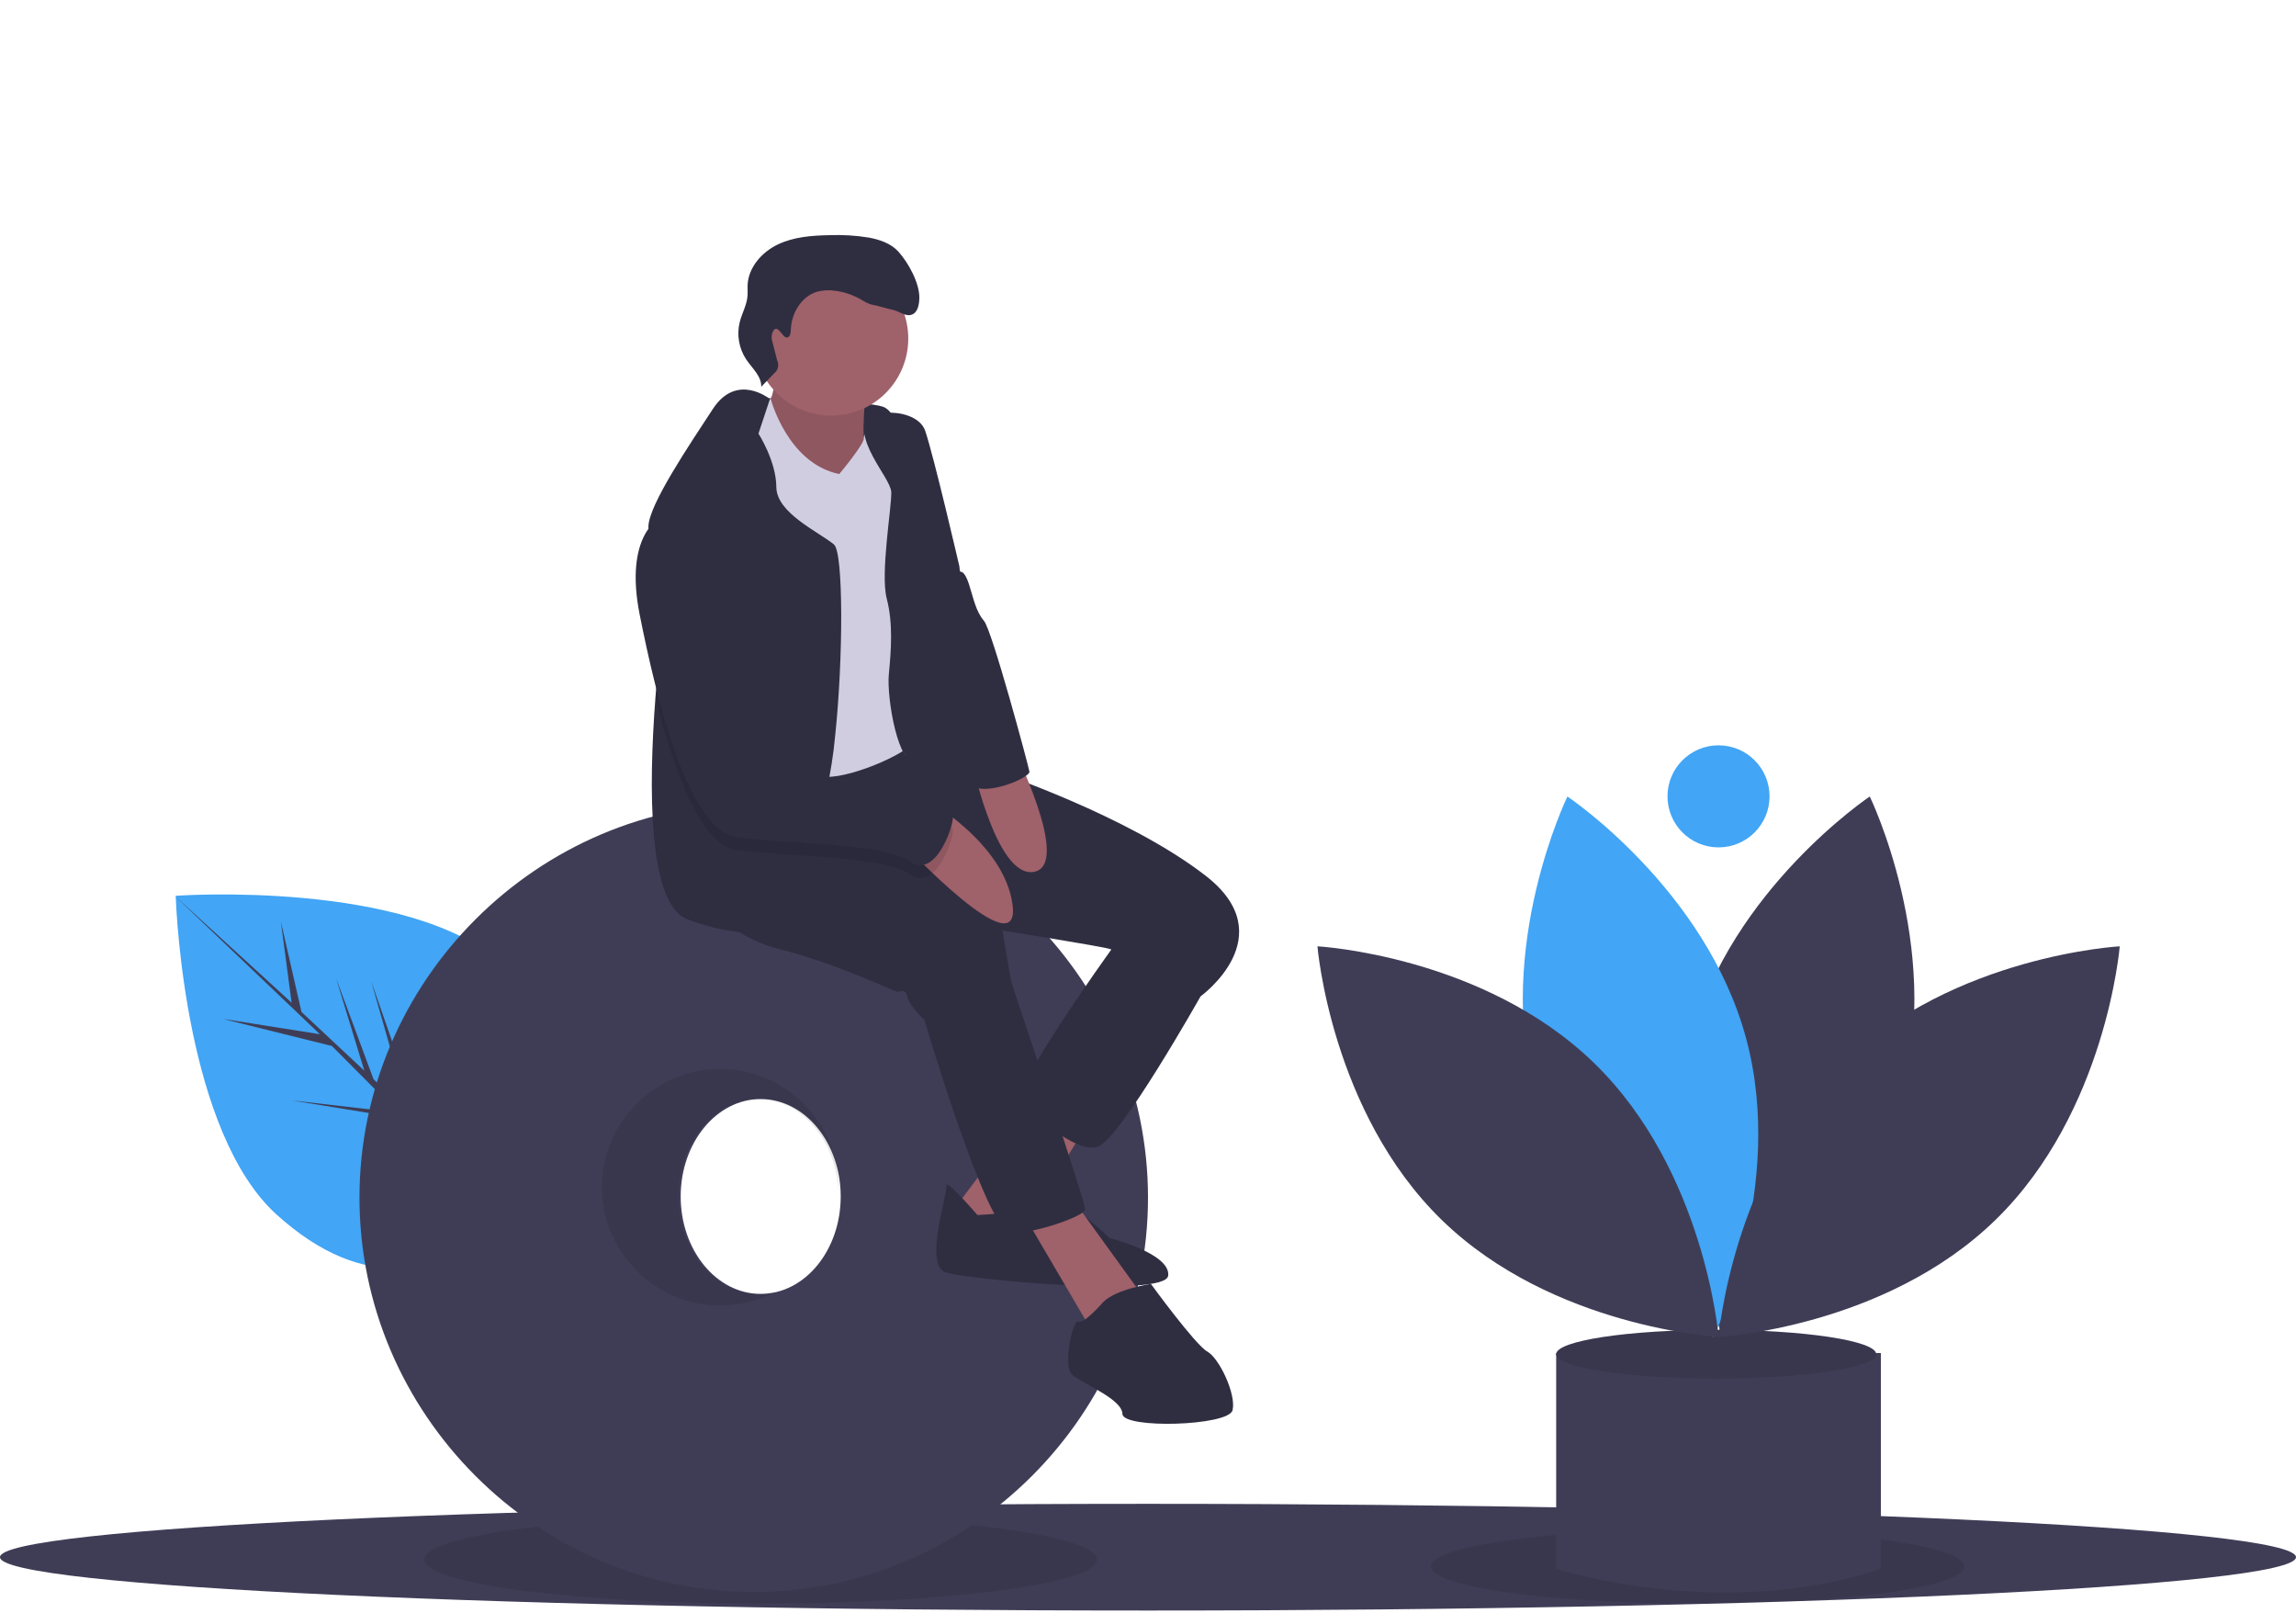
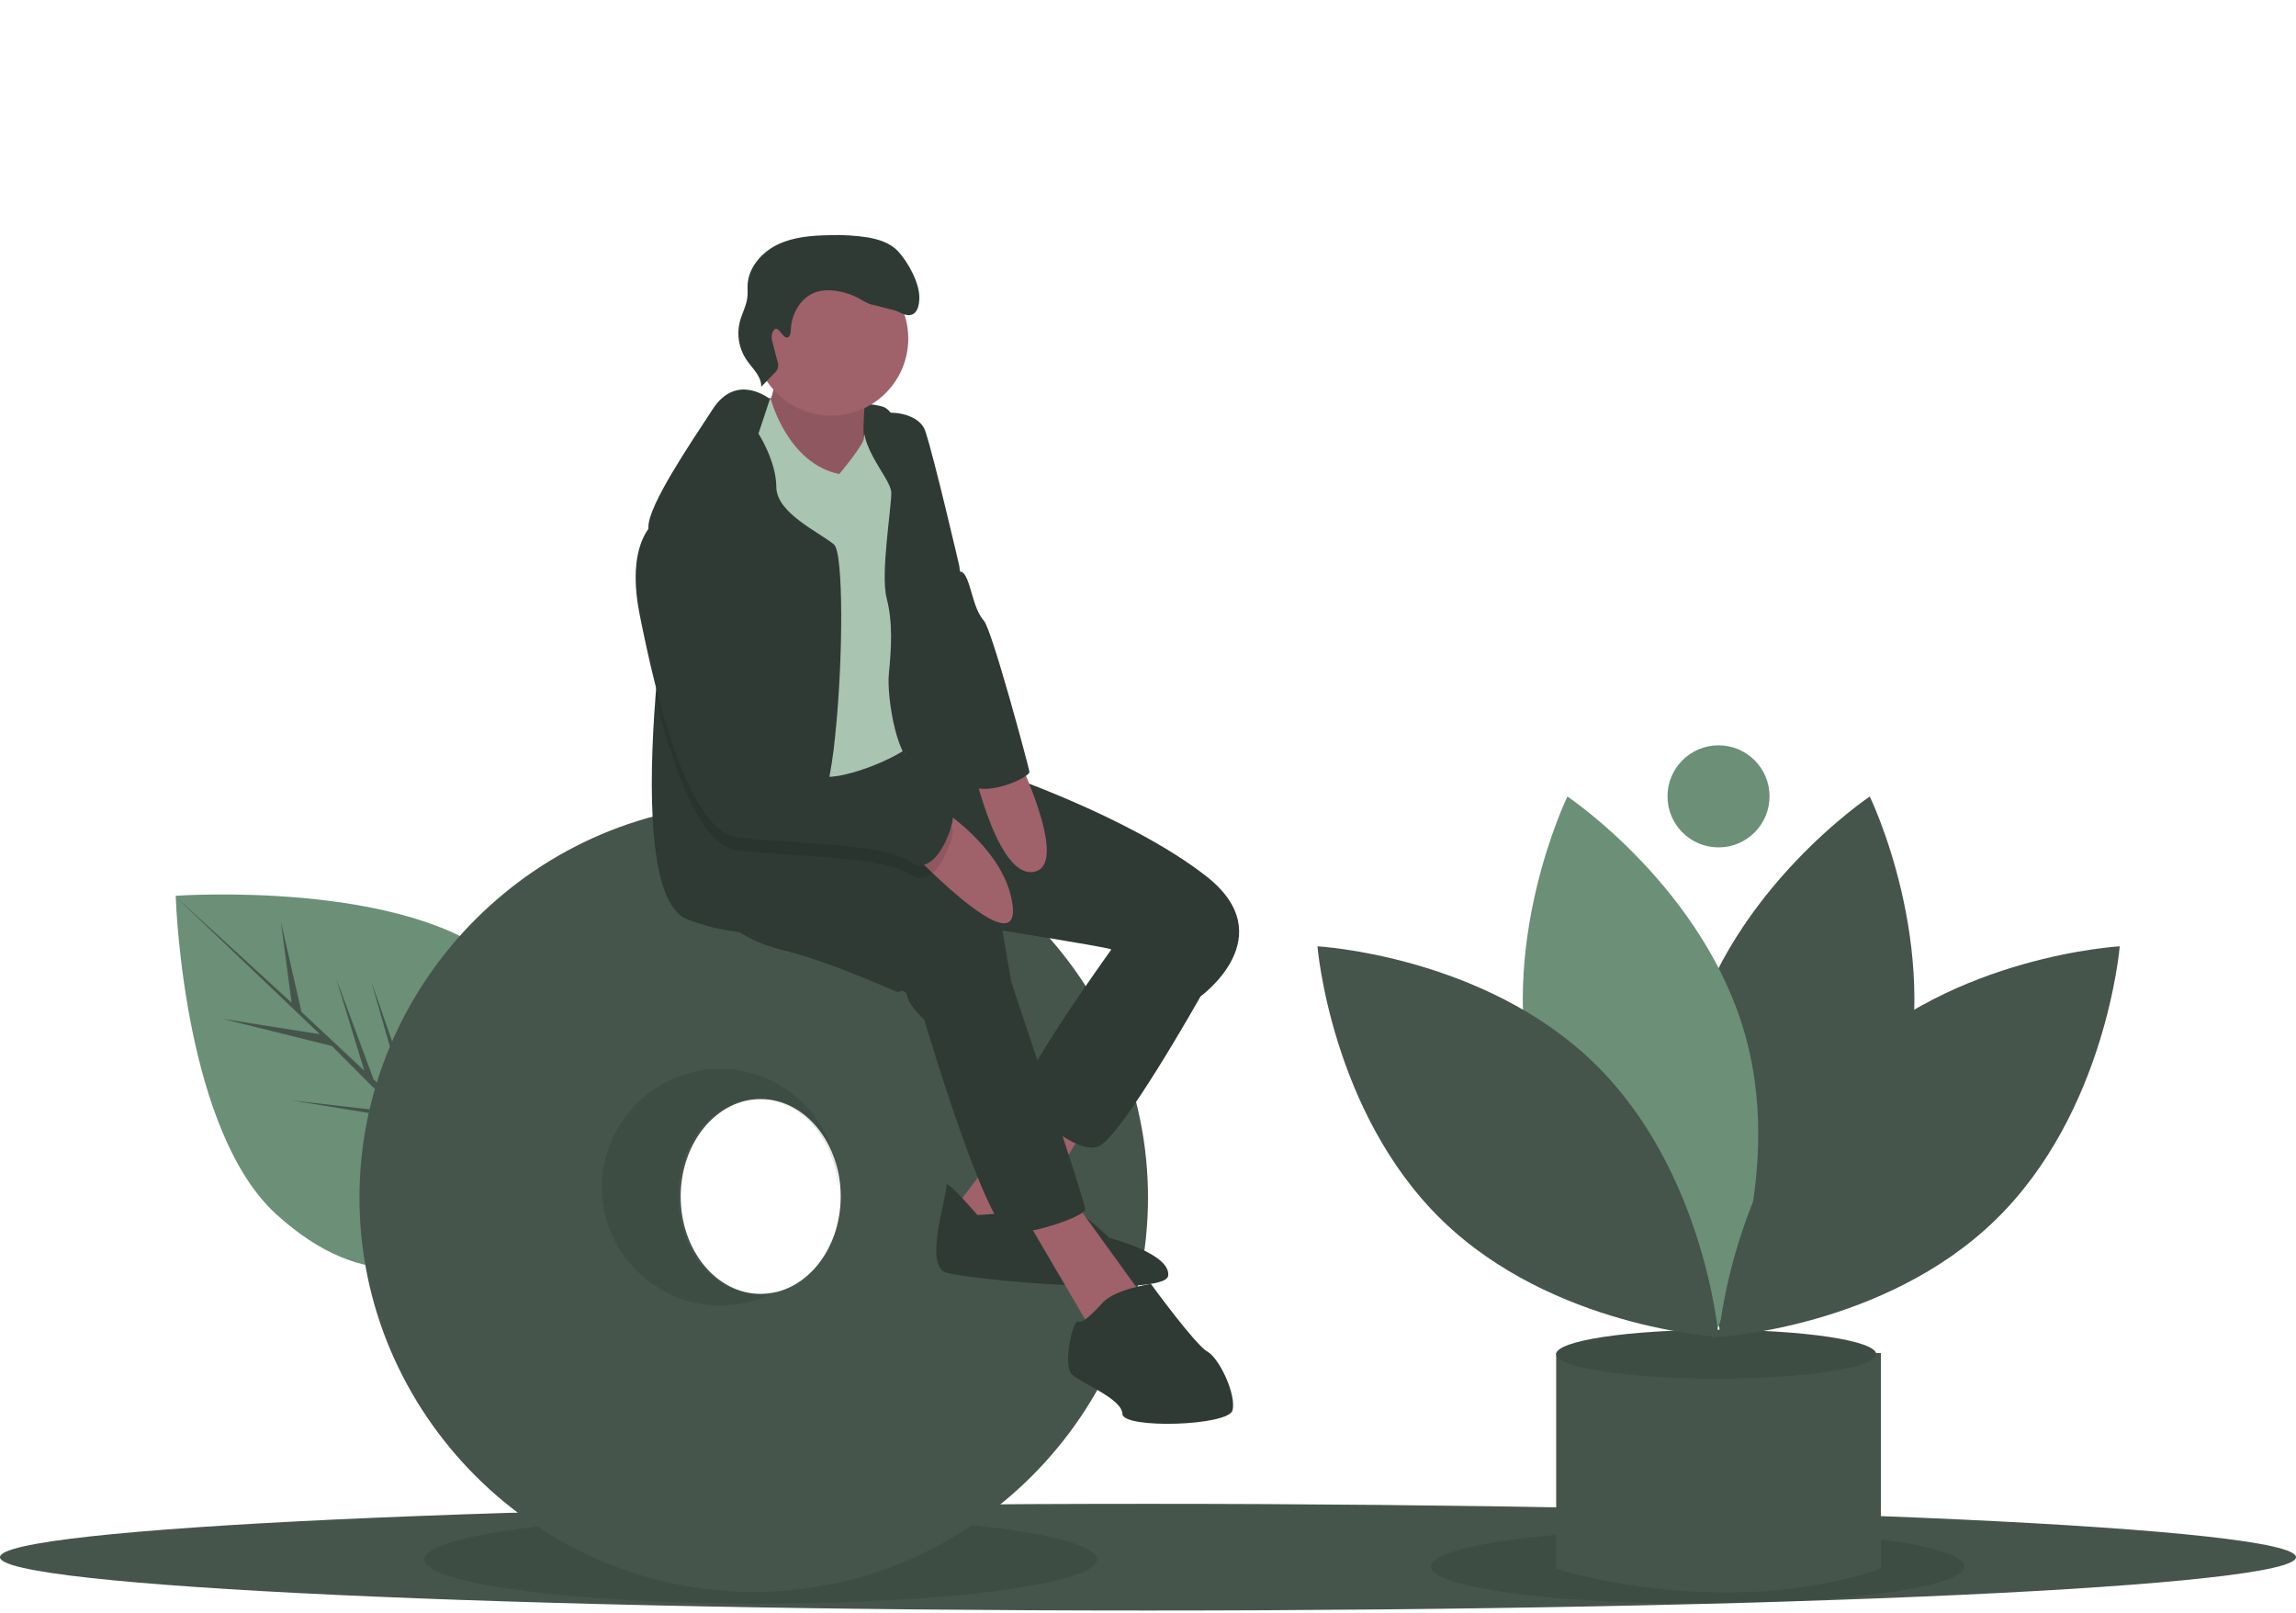
<svg xmlns="http://www.w3.org/2000/svg" width="100%" height="100%" viewBox="0 0 990 695" version="1.1" xml:space="preserve" style="fill-rule:evenodd;clip-rule:evenodd;stroke-linejoin:round;stroke-miterlimit:2;">
  <rect id="Artboard1" x="0" y="0" width="990" height="694.312" style="fill:none;" />
  <clipPath id="_clip1">
    <rect x="0" y="0" width="990" height="694.312" />
  </clipPath>
  <g clip-path="url(#_clip1)">
-     <ellipse cx="495" cy="671.312" rx="495" ry="23" style="fill:#3f3d56;" />
+     <ellipse cx="495" cy="671.312" rx="495" ry="23" style="fill:#45554B;" />
    <ellipse cx="732" cy="675.312" rx="115" ry="16" style="fill-opacity:0.1;" />
    <ellipse cx="328" cy="672.312" rx="145" ry="19" style="fill-opacity:0.1;" />
-     <path d="M216.873,415.736c40.629,36.752 32.964,73.736 6.014,103.528c-0.626,0.692 -1.256,1.374 -1.892,2.045c-1.278,1.354 -2.577,2.664 -3.896,3.929c-26.227,25.166 -60.038,32.568 -97.823,-1.612c-39.102,-35.371 -43.241,-129.985 -43.5,-137.034c0.003,-0.003 0.003,-0.003 0.003,-0.01c-0.01,-0.268 -0.014,-0.404 -0.014,-0.404c0,0 100.483,-7.192 141.108,29.558Z" style="fill:#42a5f5;fill-rule:nonzero;" />
-     <path d="M214.897,515.606l-9.72,-44.667l12.701,47.454l3.117,2.916c-1.278,1.354 -2.577,2.664 -3.896,3.929l-38.723,-38.893l-0.329,-0.268l-0.027,-0.091l-3.658,-3.676l-48.607,-7.914l45.784,5.252l0.859,0.687l-29.256,-29.385l-47.049,-11.694l41.84,6.603l-62.157,-59.267l-0.206,-0.198l0.209,0.188l49.959,45.699l-4.622,-34.902l8.88,38.886l27.093,25.321l-12.11,-39.654l16.096,43.374l15.066,14.08l-16.012,-56.133l21.265,61.047l33.503,31.306Z" style="fill:#3f3d56;fill-rule:nonzero;" />
-     <path d="M325,346.312c-93.259,0 -170,76.741 -170,170c0,93.259 76.741,170 170,170c93.259,0 170,-76.741 170,-170c0,-93.259 -76.741,-170 -170,-170Zm3,211.5c-19.054,0 -34.5,-18.804 -34.5,-42c0,-23.196 15.446,-42 34.5,-42c19.054,0 34.5,18.804 34.5,42c0,23.196 -15.446,42 -34.5,42Z" style="fill:#3f3d56;fill-rule:nonzero;" />
+     <path d="M216.873,415.736c40.629,36.752 32.964,73.736 6.014,103.528c-0.626,0.692 -1.256,1.374 -1.892,2.045c-1.278,1.354 -2.577,2.664 -3.896,3.929c-26.227,25.166 -60.038,32.568 -97.823,-1.612c-39.102,-35.371 -43.241,-129.985 -43.5,-137.034c0.003,-0.003 0.003,-0.003 0.003,-0.01c-0.01,-0.268 -0.014,-0.404 -0.014,-0.404c0,0 100.483,-7.192 141.108,29.558Z" style="fill:#6B8F77;fill-rule:nonzero;" />
+     <path d="M214.897,515.606l-9.72,-44.667l12.701,47.454l3.117,2.916c-1.278,1.354 -2.577,2.664 -3.896,3.929l-38.723,-38.893l-0.329,-0.268l-0.027,-0.091l-3.658,-3.676l-48.607,-7.914l45.784,5.252l0.859,0.687l-29.256,-29.385l-47.049,-11.694l41.84,6.603l-62.157,-59.267l-0.206,-0.198l0.209,0.188l49.959,45.699l-4.622,-34.902l8.88,38.886l27.093,25.321l-12.11,-39.654l16.096,43.374l15.066,14.08l-16.012,-56.133l21.265,61.047l33.503,31.306Z" style="fill:#45554B;fill-rule:nonzero;" />
+     <path d="M325,346.312c-93.259,0 -170,76.741 -170,170c0,93.259 76.741,170 170,170c93.259,0 170,-76.741 170,-170c0,-93.259 -76.741,-170 -170,-170Zm3,211.5c-19.054,0 -34.5,-18.804 -34.5,-42c0,-23.196 15.446,-42 34.5,-42c19.054,0 34.5,18.804 34.5,42c0,23.196 -15.446,42 -34.5,42Z" style="fill:#45554B;fill-rule:nonzero;" />
    <path d="M327,557.812c-19.054,0 -34.5,-18.804 -34.5,-42c0,-23.196 15.446,-42 34.5,-42c18.453,0 33.522,17.637 34.454,39.82c0.021,-0.605 0.046,-1.21 0.046,-1.82c-0.006,-27.968 -23.021,-50.98 -50.99,-50.98c-27.972,0 -50.99,23.018 -50.99,50.99c0,27.972 23.018,50.99 50.99,50.99c8.384,0 16.64,-2.068 24.034,-6.019c-2.458,0.673 -4.995,1.016 -7.544,1.019Z" style="fill-opacity:0.1;fill-rule:nonzero;" />
-     <path d="M811,583.312l-140,0l0,93c0,0 71,23 140,0l0,-93Z" style="fill:#3f3d56;fill-rule:nonzero;" />
-     <ellipse cx="740" cy="583.812" rx="69" ry="10.5" style="fill:#3f3d56;" />
+     <path d="M811,583.312l-140,0l0,93c0,0 71,23 140,0l0,-93Z" style="fill:#45554B;fill-rule:nonzero;" />
+     <ellipse cx="740" cy="583.812" rx="69" ry="10.5" style="fill:#45554B;" />
    <ellipse cx="740" cy="583.812" rx="69" ry="10.5" style="fill-opacity:0.1;" />
-     <path d="M820.208,472.198c-17.406,64.345 -77.027,104.195 -77.027,104.195c0,0 -31.4,-64.473 -13.993,-128.818c17.406,-64.344 77.027,-104.195 77.027,-104.195c0,0 31.399,64.473 13.993,128.818Z" style="fill:#3f3d56;fill-rule:nonzero;" />
-     <path d="M661.858,472.198c17.406,64.345 77.027,104.195 77.027,104.195c0,0 31.4,-64.473 13.994,-128.818c-17.407,-64.344 -77.028,-104.195 -77.028,-104.195c0,0 -31.399,64.473 -13.993,128.818Z" style="fill:#42a5f5;fill-rule:nonzero;" />
-     <path d="M687.436,458.37c47.763,46.496 53.597,117.97 53.597,117.97c0,0 -71.606,-3.909 -119.369,-50.405c-47.764,-46.496 -53.598,-117.971 -53.598,-117.971c0,0 71.606,3.91 119.37,50.406Z" style="fill:#3f3d56;fill-rule:nonzero;" />
-     <path d="M794.631,458.37c-47.764,46.496 -53.598,117.97 -53.598,117.97c0,0 71.606,-3.909 119.37,-50.405c47.763,-46.496 53.597,-117.971 53.597,-117.971c0,0 -71.606,3.91 -119.369,50.406Z" style="fill:#3f3d56;fill-rule:nonzero;" />
-     <circle cx="741" cy="343.312" r="22" style="fill:#42a5f5;" />
-     <path d="M331.436,171.666c0,0 42.347,1.151 49.34,3.695c6.994,2.545 10.121,20.74 10.121,20.74l-32.879,10.334l-24.592,-1.393l-18.508,1.308l10.335,-27.065l6.183,-7.619Z" style="fill:#2f2e41;fill-rule:nonzero;" />
+     <path d="M820.208,472.198c-17.406,64.345 -77.027,104.195 -77.027,104.195c0,0 -31.4,-64.473 -13.993,-128.818c17.406,-64.344 77.027,-104.195 77.027,-104.195c0,0 31.399,64.473 13.993,128.818Z" style="fill:#45554B;fill-rule:nonzero;" />
+     <path d="M661.858,472.198c17.406,64.345 77.027,104.195 77.027,104.195c0,0 31.4,-64.473 13.994,-128.818c-17.407,-64.344 -77.028,-104.195 -77.028,-104.195c0,0 -31.399,64.473 -13.993,128.818Z" style="fill:#6B8F77;fill-rule:nonzero;" />
+     <path d="M687.436,458.37c47.763,46.496 53.597,117.97 53.597,117.97c0,0 -71.606,-3.909 -119.369,-50.405c-47.764,-46.496 -53.598,-117.971 -53.598,-117.971c0,0 71.606,3.91 119.37,50.406Z" style="fill:#45554B;fill-rule:nonzero;" />
+     <path d="M794.631,458.37c-47.764,46.496 -53.598,117.97 -53.598,117.97c0,0 71.606,-3.909 119.37,-50.405c47.763,-46.496 53.597,-117.971 53.597,-117.971c0,0 -71.606,3.91 -119.369,50.406Z" style="fill:#45554B;fill-rule:nonzero;" />
+     <circle cx="741" cy="343.312" r="22" style="fill:#6B8F77;" />
+     <path d="M331.436,171.666c0,0 42.347,1.151 49.34,3.695c6.994,2.545 10.121,20.74 10.121,20.74l-32.879,10.334l-24.592,-1.393l-18.508,1.308l10.335,-27.065l6.183,-7.619Z" style="fill:#2E3A33;fill-rule:nonzero;" />
    <path d="M333.263,157.77c0,0 2.786,10.761 -3.398,18.38c-6.183,7.62 26.582,34.77 26.582,34.77l17.286,-2.971c0,0 -3.81,-33.064 1.308,-41.436c5.117,-8.373 -41.778,-8.743 -41.778,-8.743Z" style="fill:#9f616a;fill-rule:nonzero;" />
    <path d="M333.263,157.77c0,0 2.786,10.761 -3.398,18.38c-6.183,7.62 26.582,34.77 26.582,34.77l17.286,-2.971c0,0 -3.81,-33.064 1.308,-41.436c5.117,-8.373 -41.778,-8.743 -41.778,-8.743Z" style="fill-opacity:0.1;fill-rule:nonzero;" />
    <path d="M448.22,472.39l-38.139,50.577l26.028,15.195l35.822,-58.608l-23.711,-7.164Z" style="fill:#9f616a;fill-rule:nonzero;" />
-     <path d="M421.468,523.82c0,0 -14.045,-16.319 -13.419,-12.68c0.625,3.639 -9.993,34.5 -0.114,37.485c9.879,2.985 94.601,10.902 95.766,1.336c1.166,-9.567 -25.274,-16.262 -25.274,-16.262c0,0 -15.708,-15.096 -19.19,-13.561c-3.483,1.535 -37.769,3.682 -37.769,3.682Z" style="fill:#2f2e41;fill-rule:nonzero;" />
+     <path d="M421.468,523.82c0,0 -14.045,-16.319 -13.419,-12.68c0.625,3.639 -9.993,34.5 -0.114,37.485c9.879,2.985 94.601,10.902 95.766,1.336c1.166,-9.567 -25.274,-16.262 -25.274,-16.262c0,0 -15.708,-15.096 -19.19,-13.561c-3.483,1.535 -37.769,3.682 -37.769,3.682Z" style="fill:#2E3A33;fill-rule:nonzero;" />
    <path d="M439.663,520.692l30.463,51.899l22.999,-13.319l-30.718,-42.489l-22.744,3.909Z" style="fill:#9f616a;fill-rule:nonzero;" />
-     <path d="M487.752,397.221l-9.041,12.794c0,0 -43.1,59.859 -38.522,64.692c4.577,4.833 23.639,23.099 33.334,19.56c9.694,-3.54 44.137,-64.721 44.137,-64.721l-8.984,-35.921l-20.924,3.596Z" style="fill:#2f2e41;fill-rule:nonzero;" />
-     <path d="M302.09,385.11c0,0 9.652,18.011 34.116,24.109c24.464,6.098 50.023,18.565 50.932,18.408c0.91,-0.156 3.483,-1.535 4.108,2.104c0.626,3.639 7.335,9.979 7.335,9.979c0,0 27.023,91.828 37.343,91.928c10.321,0.099 31.529,-7.292 31.97,-10.178c0.44,-2.886 -31.6,-96.662 -31.913,-98.481l-3.753,-21.834c0,0 42.375,6.766 46.327,7.96c3.951,1.194 39.105,20.441 39.105,20.441c0,0 35.836,-25.829 2.317,-51.913c-33.519,-26.085 -91.132,-45.218 -91.132,-45.218l-20.669,-5.814l-18.013,-1.075l-2.653,-10.171l-42.662,2.462l-44.521,18.892l1.763,48.401Z" style="fill:#2f2e41;fill-rule:nonzero;" />
+     <path d="M487.752,397.221l-9.041,12.794c0,0 -43.1,59.859 -38.522,64.692c4.577,4.833 23.639,23.099 33.334,19.56c9.694,-3.54 44.137,-64.721 44.137,-64.721l-8.984,-35.921l-20.924,3.596Z" style="fill:#2E3A33;fill-rule:nonzero;" />
+     <path d="M302.09,385.11c0,0 9.652,18.011 34.116,24.109c24.464,6.098 50.023,18.565 50.932,18.408c0.91,-0.156 3.483,-1.535 4.108,2.104c0.626,3.639 7.335,9.979 7.335,9.979c0,0 27.023,91.828 37.343,91.928c10.321,0.099 31.529,-7.292 31.97,-10.178c0.44,-2.886 -31.6,-96.662 -31.913,-98.481l-3.753,-21.834c0,0 42.375,6.766 46.327,7.96c3.951,1.194 39.105,20.441 39.105,20.441c0,0 35.836,-25.829 2.317,-51.913c-33.519,-26.085 -91.132,-45.218 -91.132,-45.218l-20.669,-5.814l-18.013,-1.075l-2.653,-10.171l-42.662,2.462l-44.521,18.892l1.763,48.401Z" style="fill:#2E3A33;fill-rule:nonzero;" />
    <circle cx="358.395" cy="145.958" r="33.232" style="fill:#9f616a;" />
-     <path d="M328.33,172.668l3.997,-0.687c0,0 7.219,27.795 29.551,32.386c0,0 11.019,-13.2 10.548,-15.428c-0.47,-2.227 8.727,-14.111 13.617,-7.458c4.89,6.652 -1.194,123.841 2.914,125.944c4.109,2.104 12.922,4.336 5.829,12.112c-7.094,7.775 -35.268,18.237 -41.508,14.627c-6.24,-3.611 -18.991,-34.201 -24.507,-44.493c-5.515,-10.292 -14.343,-45.303 -14.343,-45.303c0,0 -11.272,-38.338 -4.336,-47.023c6.937,-8.685 18.238,-24.677 18.238,-24.677Z" style="fill:#d0cde1;fill-rule:nonzero;" />
-     <path d="M360.135,316.938c-0.743,8.164 -2.015,16.27 -3.807,24.269c-1.63,6.508 -3.527,10.437 -5.693,10.269c-5.526,-0.413 -8.037,7.692 -9.332,17.035c-1.384,9.913 -1.384,21.221 -2.143,25.217c-1.005,5.28 -7.435,9.31 -20.283,8.126c-7.652,-0.87 -15.162,-2.712 -22.349,-5.481c-17.347,-6.307 -16.833,-57.455 -13.931,-95.409c1.775,-23.263 4.443,-41.581 4.443,-41.581c0,0 -5.269,-15.718 -6.954,-26.49c-0.336,-1.965 -0.504,-3.956 -0.503,-5.95c0.257,-9.41 17.437,-34.839 27.818,-50.679c10.393,-15.84 24.57,-4.22 24.57,-4.22l-4.934,14.892c0,0 7.646,11.799 7.702,23.029c0.056,11.229 18.307,19.334 24.86,24.77c4.119,3.416 4.018,49.016 0.536,82.203Z" style="fill:#2f2e41;fill-rule:nonzero;" />
-     <path d="M374.564,177.366c0,0 1.198,1.415 6.681,0.725c6.577,-0.829 15.619,1.447 17.719,7.725c3.853,11.514 14.713,58.353 14.713,58.353c0,0 4.521,53.548 6.553,65.374c2.033,11.827 1.024,22.304 3.028,28.516c2.004,6.212 -19.787,-11.586 -27.819,-9.269c-8.031,2.318 -13.191,-27.704 -12.182,-38.181c1.009,-10.476 1.862,-21.862 -0.924,-32.623c-2.786,-10.761 2.154,-39.241 1.969,-45.765c-0.185,-6.525 -17.71,-22.969 -9.738,-34.855Z" style="fill:#2f2e41;fill-rule:nonzero;" />
+     <path d="M328.33,172.668l3.997,-0.687c0,0 7.219,27.795 29.551,32.386c0,0 11.019,-13.2 10.548,-15.428c-0.47,-2.227 8.727,-14.111 13.617,-7.458c4.89,6.652 -1.194,123.841 2.914,125.944c4.109,2.104 12.922,4.336 5.829,12.112c-7.094,7.775 -35.268,18.237 -41.508,14.627c-6.24,-3.611 -18.991,-34.201 -24.507,-44.493c-5.515,-10.292 -14.343,-45.303 -14.343,-45.303c0,0 -11.272,-38.338 -4.336,-47.023c6.937,-8.685 18.238,-24.677 18.238,-24.677Z" style="fill:#A9C4B0;fill-rule:nonzero;" />
+     <path d="M360.135,316.938c-0.743,8.164 -2.015,16.27 -3.807,24.269c-1.63,6.508 -3.527,10.437 -5.693,10.269c-5.526,-0.413 -8.037,7.692 -9.332,17.035c-1.384,9.913 -1.384,21.221 -2.143,25.217c-1.005,5.28 -7.435,9.31 -20.283,8.126c-7.652,-0.87 -15.162,-2.712 -22.349,-5.481c-17.347,-6.307 -16.833,-57.455 -13.931,-95.409c1.775,-23.263 4.443,-41.581 4.443,-41.581c0,0 -5.269,-15.718 -6.954,-26.49c-0.336,-1.965 -0.504,-3.956 -0.503,-5.95c0.257,-9.41 17.437,-34.839 27.818,-50.679c10.393,-15.84 24.57,-4.22 24.57,-4.22l-4.934,14.892c0,0 7.646,11.799 7.702,23.029c0.056,11.229 18.307,19.334 24.86,24.77c4.119,3.416 4.018,49.016 0.536,82.203Z" style="fill:#2E3A33;fill-rule:nonzero;" />
+     <path d="M374.564,177.366c0,0 1.198,1.415 6.681,0.725c6.577,-0.829 15.619,1.447 17.719,7.725c3.853,11.514 14.713,58.353 14.713,58.353c0,0 4.521,53.548 6.553,65.374c2.033,11.827 1.024,22.304 3.028,28.516c2.004,6.212 -19.787,-11.586 -27.819,-9.269c-8.031,2.318 -13.191,-27.704 -12.182,-38.181c1.009,-10.476 1.862,-21.862 -0.924,-32.623c-2.786,-10.761 2.154,-39.241 1.969,-45.765c-0.185,-6.525 -17.71,-22.969 -9.738,-34.855Z" style="fill:#2E3A33;fill-rule:nonzero;" />
    <path d="M398.078,343.791c0,0 35.186,19.196 38.553,46.518c3.368,27.322 -47.062,-26.455 -47.062,-26.455l8.509,-20.063Z" style="fill:#9f616a;fill-rule:nonzero;" />
    <path d="M418.164,324.416c0,0 10.781,54.345 27.577,51.459c16.795,-2.887 -9.382,-54.586 -9.382,-54.586l-18.195,3.127Z" style="fill:#9f616a;fill-rule:nonzero;" />
-     <path d="M475.684,561.333c0,0 -8.6,9.908 -10.733,8.401c-2.132,-1.507 -7.036,19.005 -2.615,22.929c4.421,3.923 21.45,10.362 21.635,16.887c0.185,6.525 45.858,5.231 47.492,-1.606c1.635,-6.838 -5.728,-22.432 -10.903,-25.289c-5.174,-2.857 -24.306,-29.154 -24.306,-29.154c0,0 -14.984,2.189 -20.57,7.832Z" style="fill:#2f2e41;fill-rule:nonzero;" />
+     <path d="M475.684,561.333c0,0 -8.6,9.908 -10.733,8.401c-2.132,-1.507 -7.036,19.005 -2.615,22.929c4.421,3.923 21.45,10.362 21.635,16.887c0.185,6.525 45.858,5.231 47.492,-1.606c1.635,-6.838 -5.728,-22.432 -10.903,-25.289c-5.174,-2.857 -24.306,-29.154 -24.306,-29.154c0,0 -14.984,2.189 -20.57,7.832Z" style="fill:#2E3A33;fill-rule:nonzero;" />
    <path d="M392.473,377.028c-8.16,-5.76 -30.943,-7.189 -51.17,-8.517c-8.875,-0.569 -17.258,-1.128 -23.699,-2.032c-6.207,-0.859 -11.788,-6.53 -16.744,-14.98c-7.513,-12.804 -13.586,-32.004 -18.263,-50.535c1.775,-23.263 4.443,-41.581 4.443,-41.581c0,0 -5.269,-15.718 -6.954,-26.49c1.188,-1.654 2.718,-3.032 4.487,-4.041c21.455,-9.209 41.939,81.422 44.54,95.644c0.045,0.234 0.078,0.457 0.112,0.647c1.261,7.323 14.891,13.585 27.103,16.063c7.524,1.53 14.523,1.63 17.749,-0.357c8.473,-5.202 34.527,15.617 36.503,16.209c1.975,0.603 -6.386,28.264 -18.107,19.97Z" style="fill-opacity:0.1;fill-rule:nonzero;" />
-     <path d="M284.577,223.273c0,0 -15.594,7.364 -8.742,41.778c6.851,34.414 20.654,92.923 41.763,95.851c21.11,2.929 63.143,2.26 74.871,10.548c11.727,8.287 20.085,-19.375 18.109,-19.972c-1.975,-0.597 -28.032,-21.408 -36.504,-16.205c-8.472,5.202 -42.815,-3.881 -44.848,-15.708c-2.033,-11.827 -22.844,-105.66 -44.649,-96.292Z" style="fill:#2f2e41;fill-rule:nonzero;" />
-     <path d="M396.946,206.769l17.138,39.767c0,0 1.725,-0.86 3.73,5.351c2.004,6.212 2.942,11.671 6.453,15.751c3.511,4.079 19.134,62.275 19.603,65.005c0.469,2.729 -21.577,12.138 -26.503,4.555c-4.926,-7.583 -20.421,-130.429 -20.421,-130.429Z" style="fill:#2f2e41;fill-rule:nonzero;" />
-     <path d="M339.488,145.495c1.274,-0.34 1.461,-2.031 1.504,-3.348c0.228,-7.056 4.477,-14.295 11.23,-16.349c2.592,-0.711 5.305,-0.86 7.959,-0.438c3.788,0.504 7.446,1.725 10.778,3.596c1.759,0.988 3.485,2.18 5.48,2.482c1.317,0.199 7.023,1.858 8.335,2.091c2.885,0.514 5.566,3.095 8.334,2.134c2.648,-0.919 3.234,-4.348 3.298,-7.15c0.146,-6.385 -4.701,-15.221 -8.97,-19.971c-3.239,-3.604 -8.117,-5.268 -12.886,-6.133c-5.57,-0.895 -11.215,-1.239 -16.852,-1.025c-7.632,0.136 -15.474,0.725 -22.355,4.027c-6.882,3.302 -12.662,9.873 -12.991,17.498c-0.069,1.589 0.095,3.184 -0.039,4.768c-0.326,3.865 -2.378,7.356 -3.341,11.113c-1.391,5.572 -0.358,11.48 2.84,16.25c2.554,3.759 6.568,7.158 6.42,11.699l5.538,-5.737c1.698,-1.296 2.264,-3.623 1.352,-5.555l-1.96,-7.646c-0.504,-1.364 -0.563,-2.854 -0.17,-4.254c2.101,-5.192 4.373,2.515 6.496,1.948Z" style="fill:#2f2e41;fill-rule:nonzero;" />
+     <path d="M284.577,223.273c0,0 -15.594,7.364 -8.742,41.778c6.851,34.414 20.654,92.923 41.763,95.851c21.11,2.929 63.143,2.26 74.871,10.548c11.727,8.287 20.085,-19.375 18.109,-19.972c-1.975,-0.597 -28.032,-21.408 -36.504,-16.205c-8.472,5.202 -42.815,-3.881 -44.848,-15.708c-2.033,-11.827 -22.844,-105.66 -44.649,-96.292Z" style="fill:#2E3A33;fill-rule:nonzero;" />
+     <path d="M396.946,206.769l17.138,39.767c0,0 1.725,-0.86 3.73,5.351c2.004,6.212 2.942,11.671 6.453,15.751c3.511,4.079 19.134,62.275 19.603,65.005c0.469,2.729 -21.577,12.138 -26.503,4.555c-4.926,-7.583 -20.421,-130.429 -20.421,-130.429Z" style="fill:#2E3A33;fill-rule:nonzero;" />
+     <path d="M339.488,145.495c1.274,-0.34 1.461,-2.031 1.504,-3.348c0.228,-7.056 4.477,-14.295 11.23,-16.349c2.592,-0.711 5.305,-0.86 7.959,-0.438c3.788,0.504 7.446,1.725 10.778,3.596c1.759,0.988 3.485,2.18 5.48,2.482c1.317,0.199 7.023,1.858 8.335,2.091c2.885,0.514 5.566,3.095 8.334,2.134c2.648,-0.919 3.234,-4.348 3.298,-7.15c0.146,-6.385 -4.701,-15.221 -8.97,-19.971c-3.239,-3.604 -8.117,-5.268 -12.886,-6.133c-5.57,-0.895 -11.215,-1.239 -16.852,-1.025c-7.632,0.136 -15.474,0.725 -22.355,4.027c-6.882,3.302 -12.662,9.873 -12.991,17.498c-0.069,1.589 0.095,3.184 -0.039,4.768c-0.326,3.865 -2.378,7.356 -3.341,11.113c-1.391,5.572 -0.358,11.48 2.84,16.25c2.554,3.759 6.568,7.158 6.42,11.699l5.538,-5.737c1.698,-1.296 2.264,-3.623 1.352,-5.555l-1.96,-7.646c-0.504,-1.364 -0.563,-2.854 -0.17,-4.254c2.101,-5.192 4.373,2.515 6.496,1.948Z" style="fill:#2E3A33;fill-rule:nonzero;" />
  </g>
</svg>
